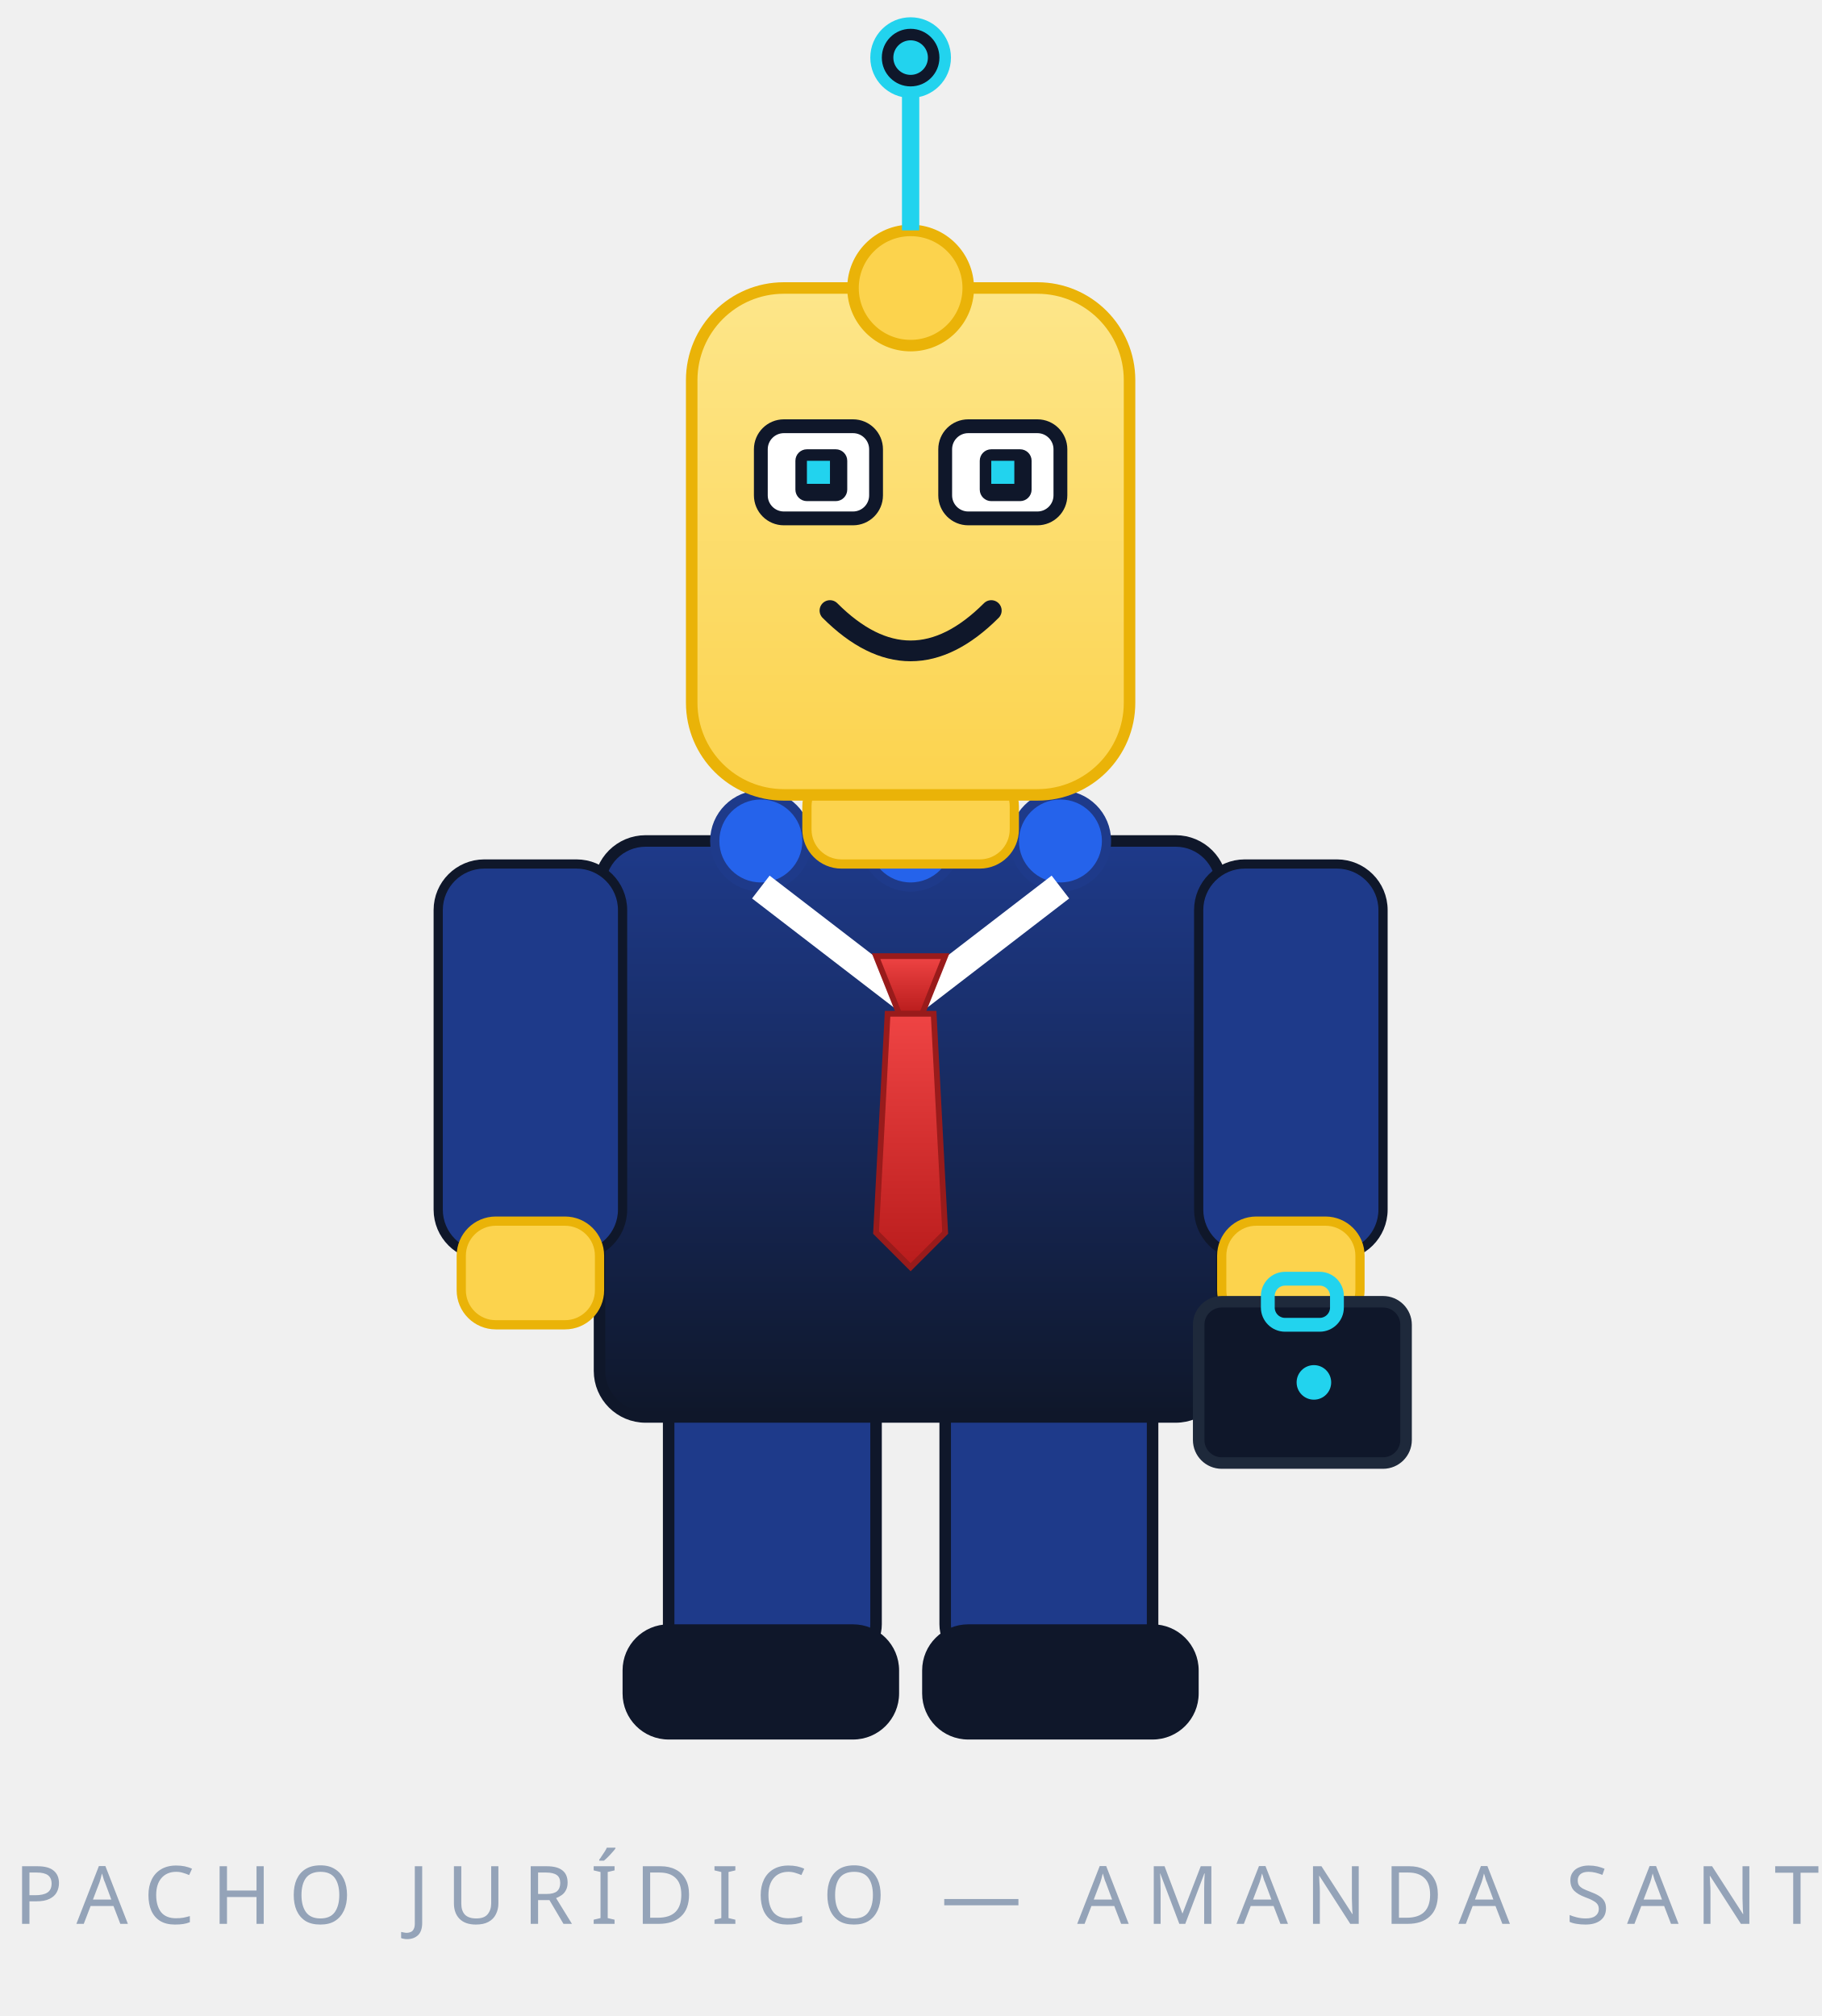
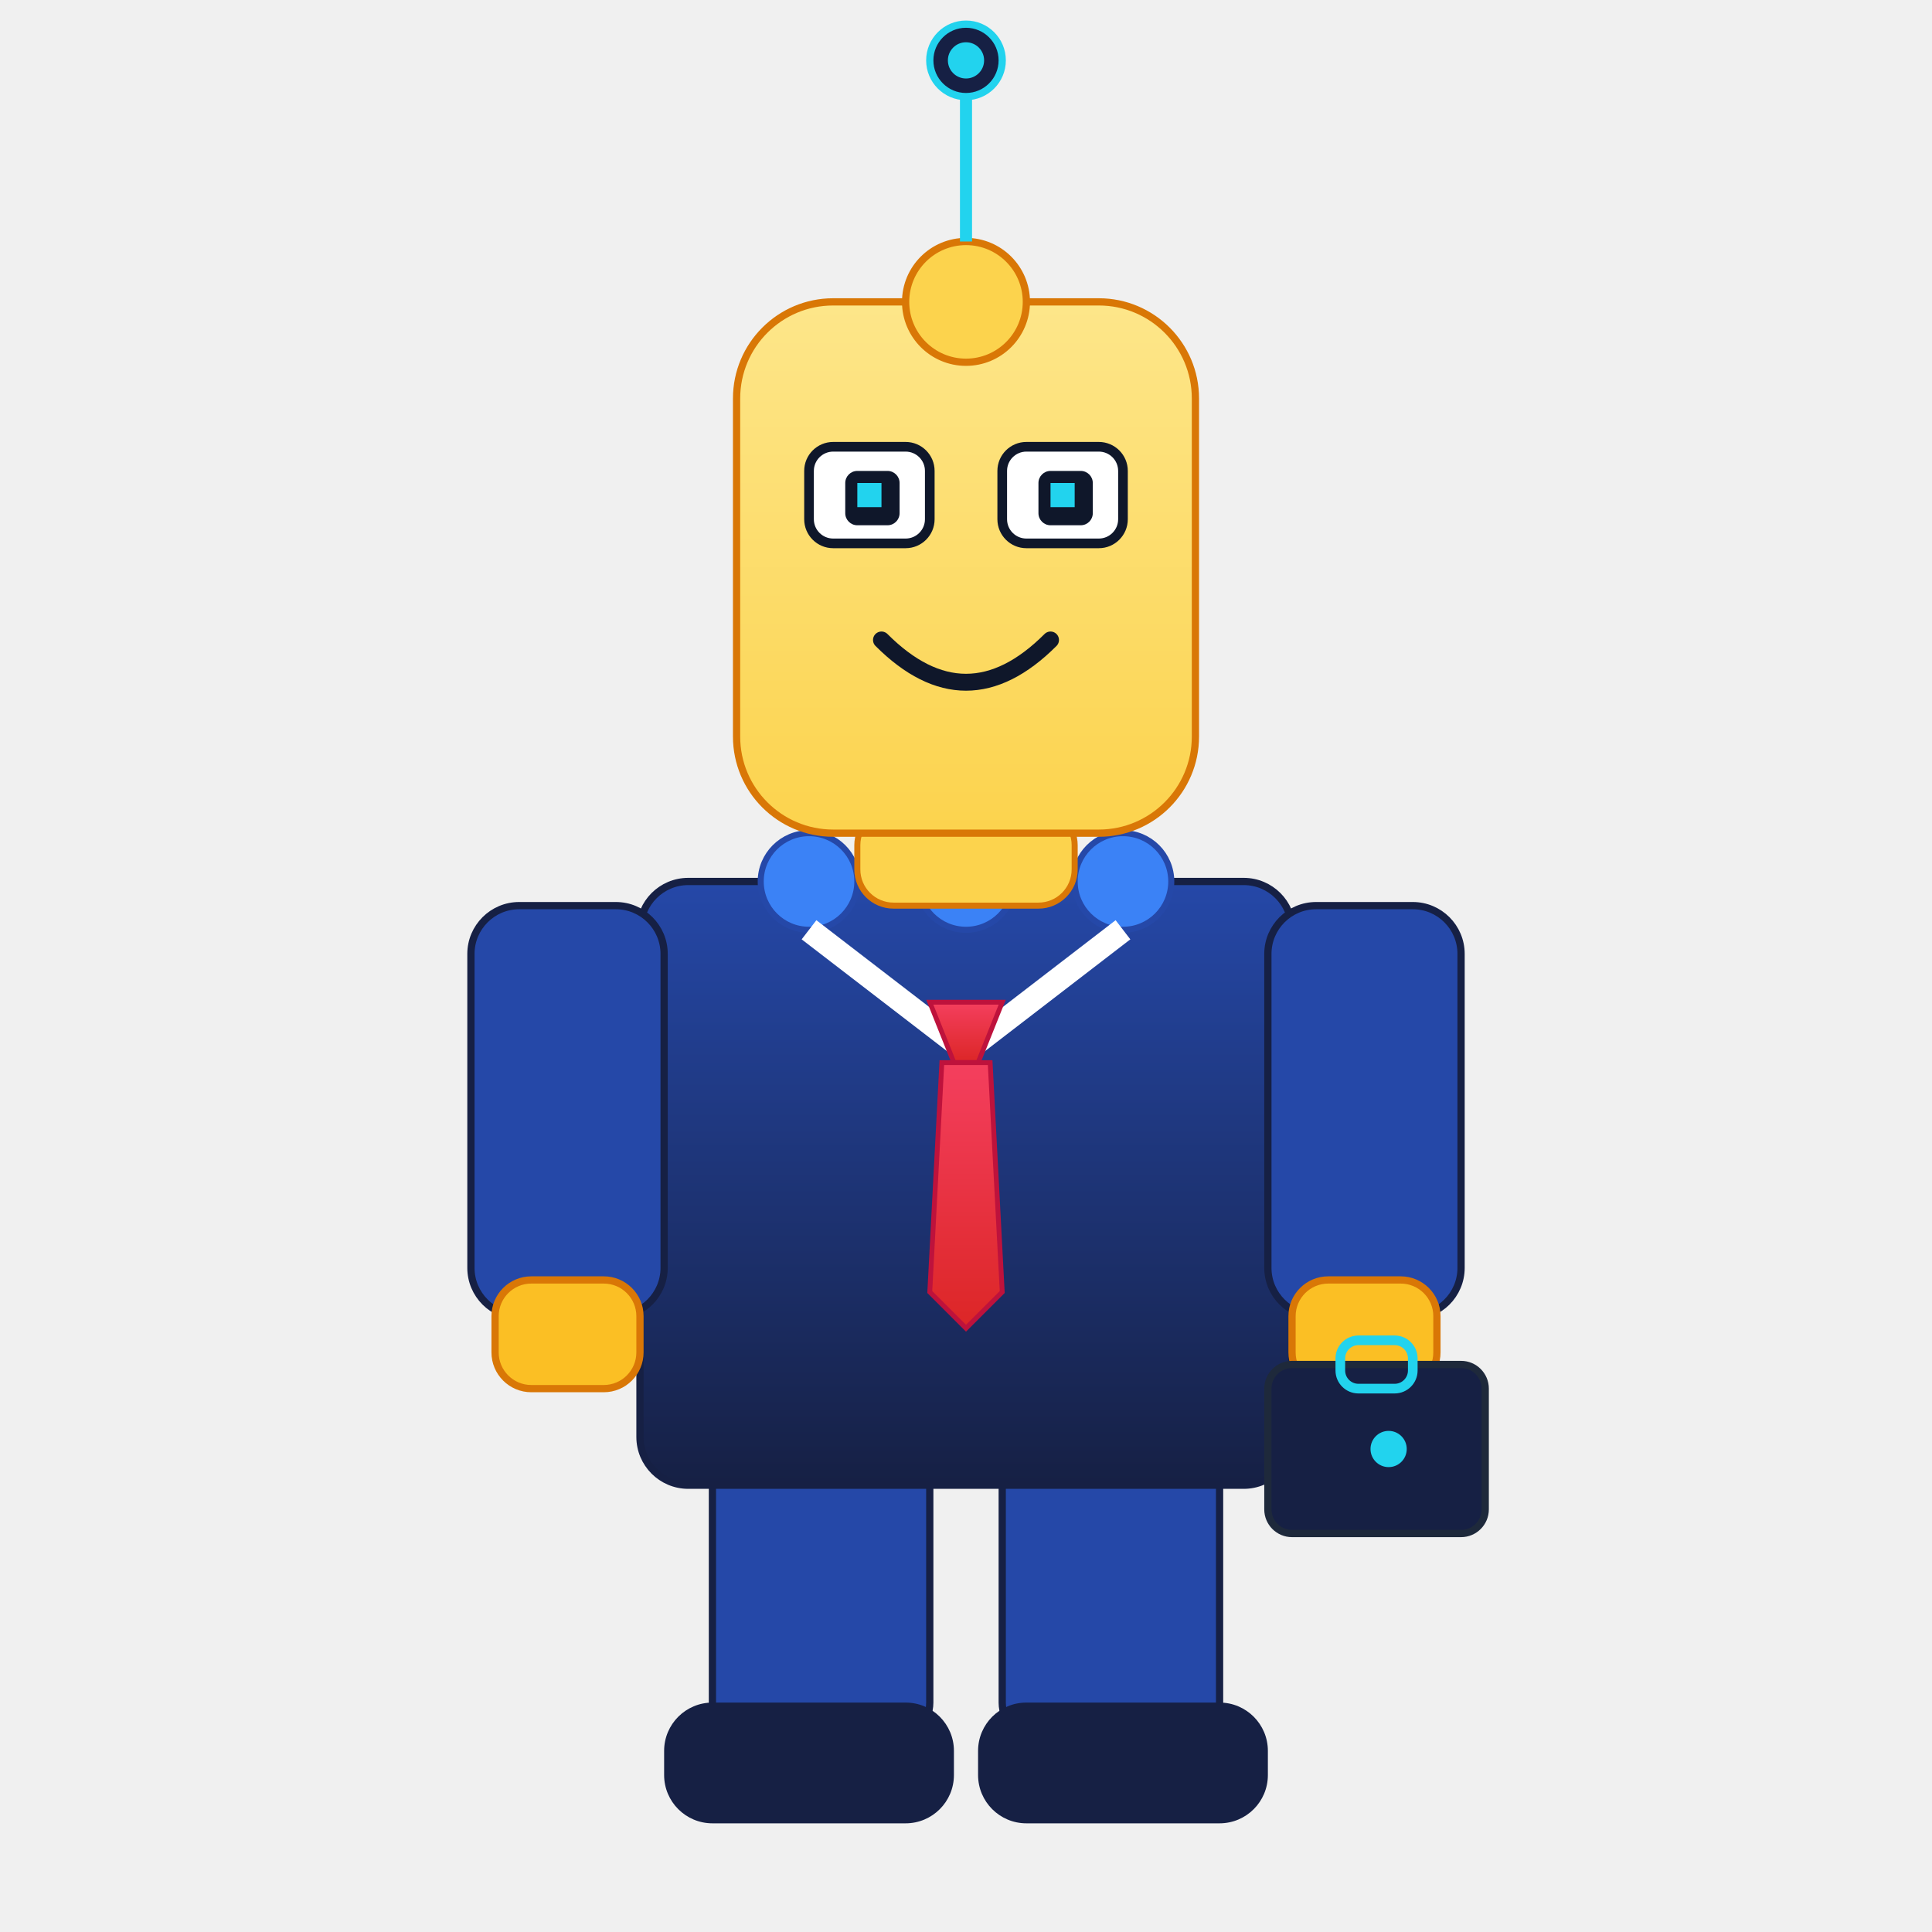
- <svg xmlns="http://www.w3.org/2000/svg" viewBox="80 -15 110 175" width="140" height="155">
+ <svg xmlns="http://www.w3.org/2000/svg" viewBox="80 -15 110 160" width="140" height="140">
  <defs>
    <linearGradient id="bg" x1="0" y1="0" x2="0" y2="1">
-       <stop offset="0%" stop-color="#1E3A8A" />
-       <stop offset="100%" stop-color="#0F172A" />
+       <stop offset="0%" stop-color="#2548a8" />
+       <stop offset="100%" stop-color="#162044" />
    </linearGradient>
    <linearGradient id="fc" x1="0" y1="0" x2="0" y2="1">
      <stop offset="0%" stop-color="#FDE68A" />
      <stop offset="100%" stop-color="#FCD34D" />
    </linearGradient>
    <linearGradient id="ti" x1="0" y1="0" x2="0" y2="1">
-       <stop offset="0%" stop-color="#EF4444" />
-       <stop offset="100%" stop-color="#B91C1C" />
+       <stop offset="0%" stop-color="#F43F5E" />
+       <stop offset="100%" stop-color="#DC2626" />
    </linearGradient>
  </defs>
-   <rect x="114" y="105" width="18" height="24" rx="3" fill="#1E3A8A" stroke="#0F172A" stroke-width="1" />
-   <rect x="110" y="126" width="24" height="10" rx="4" fill="#0F172A" />
-   <rect x="138" y="105" width="18" height="24" rx="3" fill="#1E3A8A" stroke="#0F172A" stroke-width="1" />
-   <rect x="136" y="126" width="24" height="10" rx="4" fill="#0F172A" />
-   <rect x="108" y="58" width="54" height="50" rx="4" fill="url(#bg)" stroke="#0F172A" stroke-width="1" />
-   <circle cx="122" cy="58" r="4" fill="#2563EB" stroke="#1E3A8A" stroke-width="0.8" />
-   <circle cx="135" cy="58" r="4" fill="#2563EB" stroke="#1E3A8A" stroke-width="0.8" />
-   <circle cx="148" cy="58" r="4" fill="#2563EB" stroke="#1E3A8A" stroke-width="0.8" />
-   <path d="M122 62 L135 72 L148 62" fill="none" stroke="white" stroke-width="2.5" />
-   <polygon points="132,68 138,68 136,73 134,73" fill="url(#ti)" stroke="#991B1B" stroke-width="0.5" />
-   <polygon points="133,73 137,73 138,92 135,95 132,92" fill="url(#ti)" stroke="#991B1B" stroke-width="0.5" />
-   <rect x="94" y="60" width="16" height="34" rx="4" fill="#1E3A8A" stroke="#0F172A" stroke-width="0.8" />
-   <rect x="96" y="91" width="12" height="9" rx="3" fill="#FCD34D" stroke="#EAB308" stroke-width="0.8" />
-   <rect x="160" y="60" width="16" height="34" rx="4" fill="#1E3A8A" stroke="#0F172A" stroke-width="0.8" />
-   <rect x="162" y="91" width="12" height="9" rx="3" fill="#FCD34D" stroke="#EAB308" stroke-width="0.8" />
-   <rect x="160" y="98" width="18" height="14" rx="2" fill="#0F172A" stroke="#1E293B" stroke-width="1" />
-   <rect x="166" y="96" width="6" height="4" rx="1.5" fill="none" stroke="#22D3EE" stroke-width="1.2" />
+   <rect x="114" y="105" width="18" height="24" rx="3" fill="#2548a8" stroke="#162044" stroke-width="0.6" />
+   <rect x="110" y="126" width="24" height="10" rx="4" fill="#162044" />
+   <rect x="138" y="105" width="18" height="24" rx="3" fill="#2548a8" stroke="#162044" stroke-width="0.6" />
+   <rect x="136" y="126" width="24" height="10" rx="4" fill="#162044" />
+   <rect x="108" y="58" width="54" height="50" rx="4" fill="url(#bg)" stroke="#162044" stroke-width="0.6" />
+   <circle cx="122" cy="58" r="4" fill="#3B82F6" stroke="#2548a8" stroke-width="0.5" />
+   <circle cx="135" cy="58" r="4" fill="#3B82F6" stroke="#2548a8" stroke-width="0.5" />
+   <circle cx="148" cy="58" r="4" fill="#3B82F6" stroke="#2548a8" stroke-width="0.5" />
+   <path d="M122 62 L135 72 L148 62" fill="none" stroke="white" stroke-width="2" />
+   <polygon points="132,68 138,68 136,73 134,73" fill="url(#ti)" stroke="#BE123C" stroke-width="0.4" />
+   <polygon points="133,73 137,73 138,92 135,95 132,92" fill="url(#ti)" stroke="#BE123C" stroke-width="0.4" />
+   <rect x="94" y="60" width="16" height="34" rx="4" fill="#2548a8" stroke="#162044" stroke-width="0.6" />
+   <rect x="96" y="91" width="12" height="9" rx="3" fill="#FBBF24" stroke="#D97706" stroke-width="0.6" />
+   <rect x="160" y="60" width="16" height="34" rx="4" fill="#2548a8" stroke="#162044" stroke-width="0.6" />
+   <rect x="162" y="91" width="12" height="9" rx="3" fill="#FBBF24" stroke="#D97706" stroke-width="0.6" />
+   <rect x="160" y="98" width="18" height="14" rx="2" fill="#162044" stroke="#1E293B" stroke-width="0.6" />
+   <rect x="166" y="96" width="6" height="4" rx="1.5" fill="none" stroke="#22D3EE" stroke-width="0.8" />
  <circle cx="170" cy="105" r="1.5" fill="#22D3EE" />
-   <rect x="126" y="52" width="18" height="8" rx="3" fill="#FCD34D" stroke="#EAB308" stroke-width="0.8" />
-   <rect x="116" y="10" width="38" height="44" rx="8" fill="url(#fc)" stroke="#EAB308" stroke-width="1" />
-   <circle cx="135" cy="10" r="5" fill="#FCD34D" stroke="#EAB308" stroke-width="1" />
-   <line x1="135" y1="5" x2="135" y2="-8" stroke="#22D3EE" stroke-width="1.5" />
-   <circle cx="135" cy="-10" r="3" fill="#0F172A" stroke="#22D3EE" stroke-width="1" />
+   <rect x="126" y="52" width="18" height="8" rx="3" fill="#FCD34D" stroke="#D97706" stroke-width="0.5" />
+   <rect x="116" y="10" width="38" height="44" rx="8" fill="url(#fc)" stroke="#D97706" stroke-width="0.6" />
+   <circle cx="135" cy="10" r="5" fill="#FCD34D" stroke="#D97706" stroke-width="0.6" />
+   <line x1="135" y1="5" x2="135" y2="-8" stroke="#22D3EE" stroke-width="1" />
+   <circle cx="135" cy="-10" r="3" fill="#162044" stroke="#22D3EE" stroke-width="0.6" />
  <circle cx="135" cy="-10" r="1.5" fill="#22D3EE" />
-   <rect x="122" y="22" width="10" height="8" rx="2" fill="white" stroke="#0F172A" stroke-width="1.2" />
+   <rect x="122" y="22" width="10" height="8" rx="2" fill="white" stroke="#0F172A" stroke-width="0.8" />
  <rect x="125" y="24" width="4.5" height="4.5" rx="1" fill="#0F172A" />
  <rect x="126" y="25" width="2" height="2" fill="#22D3EE" />
-   <rect x="138" y="22" width="10" height="8" rx="2" fill="white" stroke="#0F172A" stroke-width="1.2" />
+   <rect x="138" y="22" width="10" height="8" rx="2" fill="white" stroke="#0F172A" stroke-width="0.8" />
  <rect x="141" y="24" width="4.5" height="4.5" rx="1" fill="#0F172A" />
  <rect x="142" y="25" width="2" height="2" fill="#22D3EE" />
-   <path d="M128 38 Q135 45 142 38" fill="none" stroke="#0F172A" stroke-width="1.8" stroke-linecap="round" />
-   <text x="135" y="152" text-anchor="middle" font-family="'Segoe UI',sans-serif" font-size="7" fill="#94A3B8" letter-spacing="1.5">DESPACHO JURÍDICO — AMANDA SANTIZO</text>
+   <path d="M128 38 Q135 45 142 38" fill="none" stroke="#0F172A" stroke-width="1.4" stroke-linecap="round" />
</svg>
